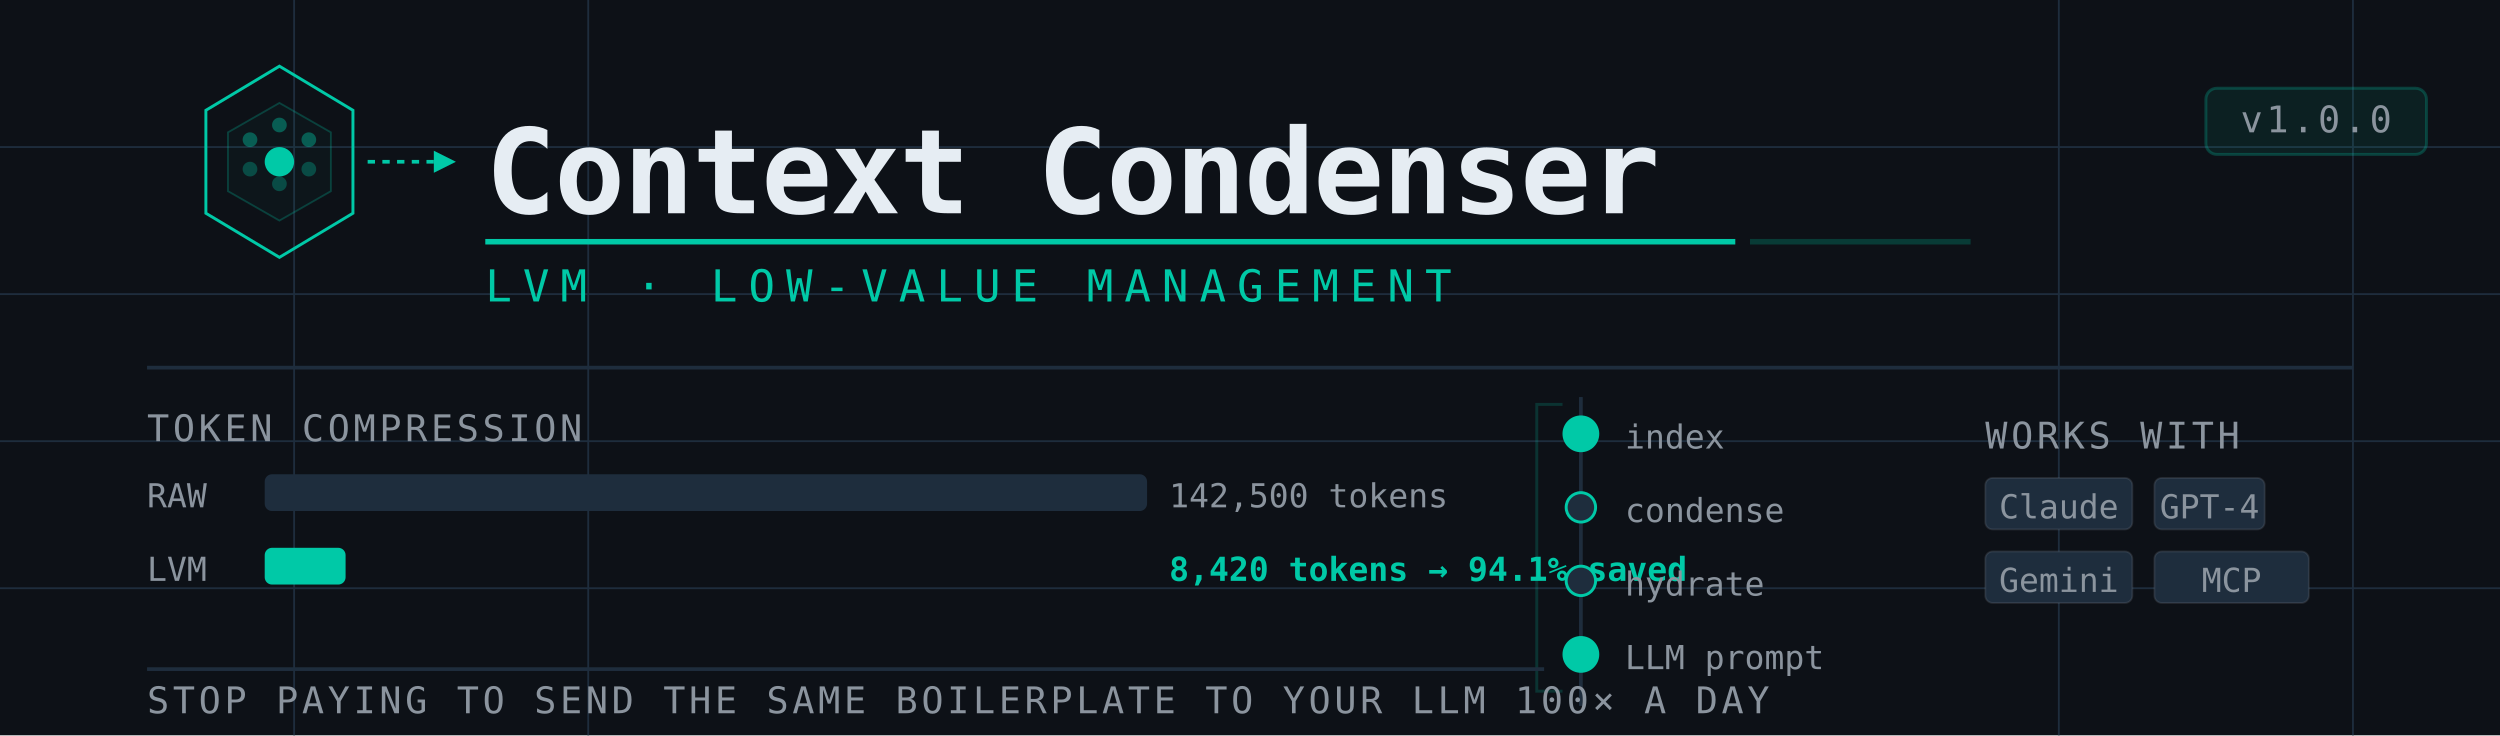
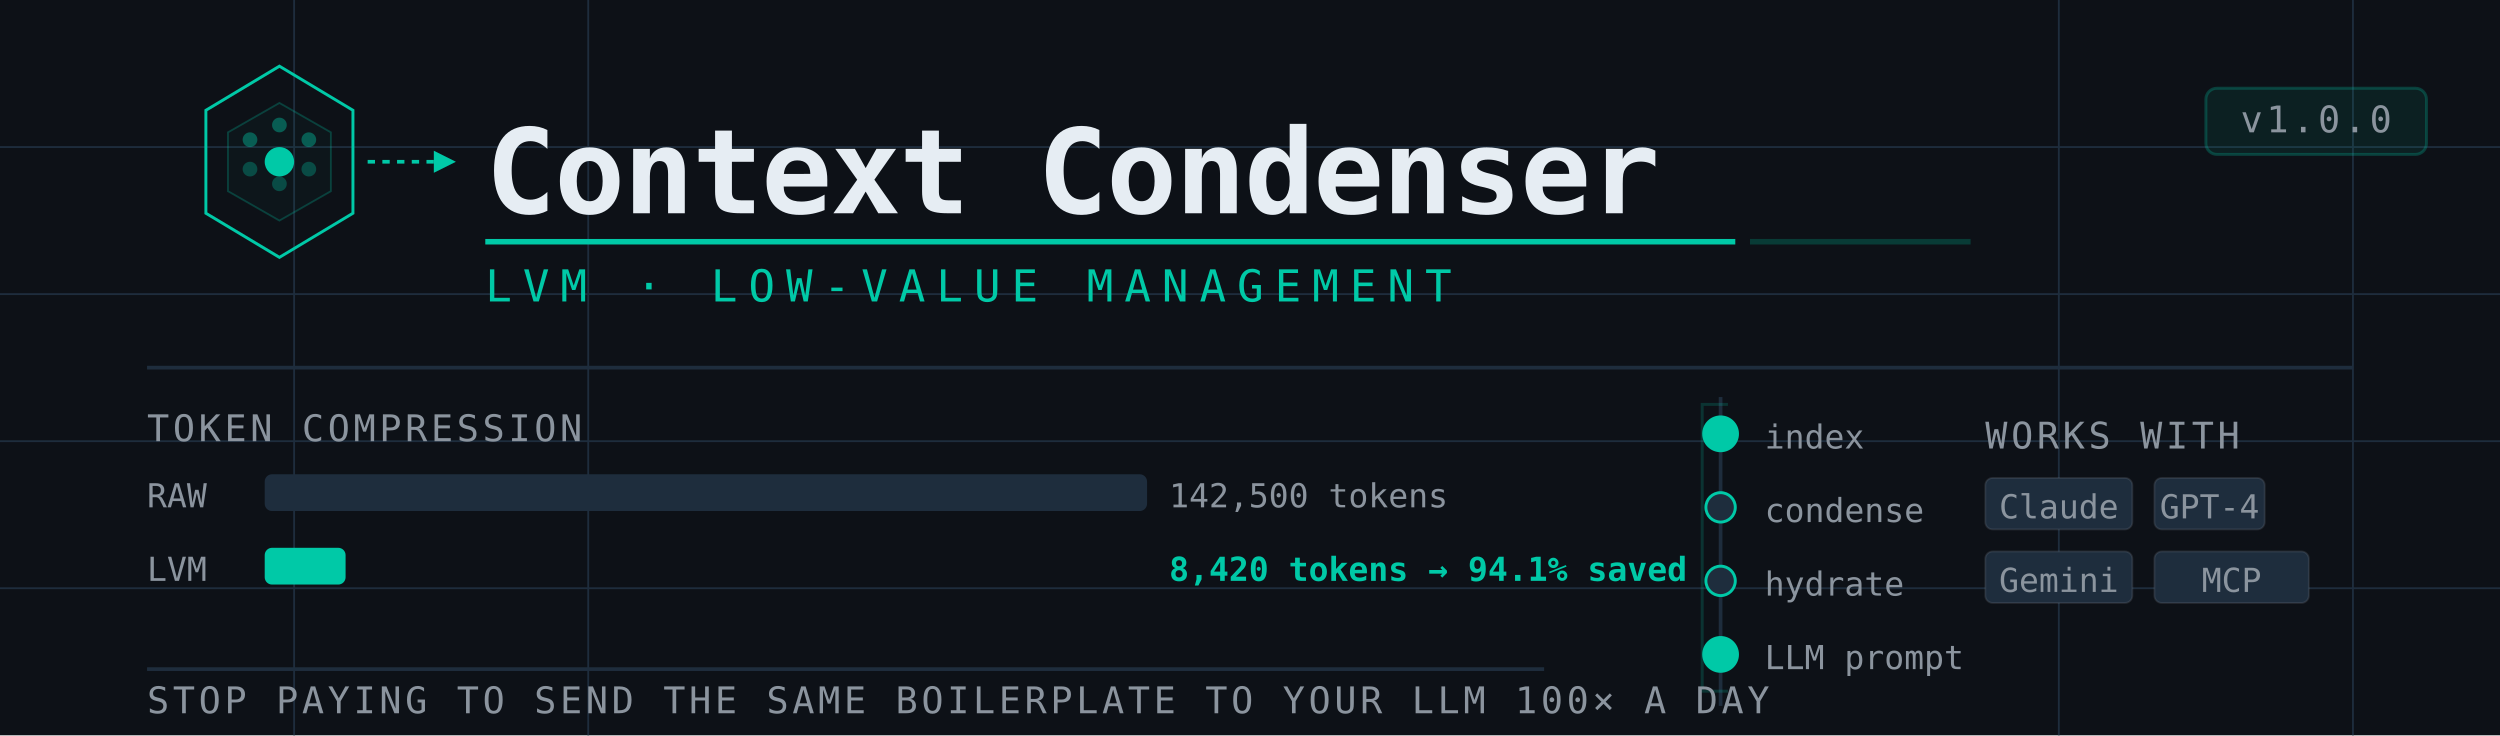
<svg xmlns="http://www.w3.org/2000/svg" width="100%" viewBox="0 0 680 200" role="img">
  <style>
    .banner-bg { fill: #0d1117; }
    .grid-line { stroke: #1e2d3d; stroke-width: 0.5; fill: none; }
    .accent { fill: #00c9a7; }
    .accent-dim { fill: #007a65; }
    .crystal { fill: none; stroke: #00c9a7; stroke-width: 0.8; }
    .crystal-inner { fill: #00c9a708; stroke: #00c9a740; stroke-width: 0.5; }
    .dot { fill: #00c9a7; }
    .label-main { font-family: 'JetBrains Mono', 'Fira Mono', monospace; font-size: 32px; font-weight: 700; fill: #e6edf3; letter-spacing: -0.5px; }
    .label-sub  { font-family: 'JetBrains Mono', 'Fira Mono', monospace; font-size: 12px; font-weight: 400; fill: #00c9a7; letter-spacing: 3px; }
    .label-tag  { font-family: 'JetBrains Mono', 'Fira Mono', monospace; font-size: 10px; font-weight: 400; fill: #8b949e; letter-spacing: 1px; }
    .bar-raw    { fill: #1e2d3d; }
    .bar-lvm    { fill: #00c9a7; }
    .bar-label  { font-family: 'JetBrains Mono', 'Fira Mono', monospace; font-size: 9px; fill: #8b949e; }
    .bar-pct    { font-family: 'JetBrains Mono', 'Fira Mono', monospace; font-size: 9px; fill: #00c9a7; font-weight: 700; }
    .divider    { stroke: #1e2d3d; stroke-width: 1; }
    .pipe-line  { stroke: #1e2d3d; stroke-width: 1; fill: none; }
    .pipe-dot   { fill: #1e2d3d; stroke: #00c9a7; stroke-width: 0.8; }
    .pipe-dot-active { fill: #00c9a7; }
    .bracket    { stroke: #00c9a730; stroke-width: 0.8; fill: none; }
  </style>
  <rect width="680" height="200" class="banner-bg" />
  <g class="grid-line">
    <line x1="0" y1="40" x2="680" y2="40" />
    <line x1="0" y1="80" x2="680" y2="80" />
    <line x1="0" y1="120" x2="680" y2="120" />
    <line x1="0" y1="160" x2="680" y2="160" />
    <line x1="80" y1="0" x2="80" y2="200" />
    <line x1="160" y1="0" x2="160" y2="200" />
    <line x1="560" y1="0" x2="560" y2="200" />
    <line x1="640" y1="0" x2="640" y2="200" />
  </g>
  <polygon points="56,30 76,18 96,30 96,58 76,70 56,58" class="crystal" />
  <polygon points="62,36 76,28 90,36 90,52 76,60 62,52" class="crystal-inner" />
  <circle cx="68" cy="38" r="2" class="dot" opacity="0.4" />
  <circle cx="76" cy="34" r="2" class="dot" opacity="0.4" />
  <circle cx="84" cy="38" r="2" class="dot" opacity="0.4" />
  <circle cx="68" cy="46" r="2" class="dot" opacity="0.3" />
  <circle cx="76" cy="50" r="2" class="dot" opacity="0.3" />
  <circle cx="84" cy="46" r="2" class="dot" opacity="0.3" />
  <circle cx="76" cy="44" r="4" class="accent" />
  <line x1="100" y1="44" x2="118" y2="44" stroke="#00c9a7" stroke-width="1" stroke-dasharray="2,2" />
  <polygon points="118,41 124,44 118,47" fill="#00c9a7" />
  <text x="132" y="58" class="label-main">Context Condenser</text>
  <rect x="132" y="65" width="340" height="1.5" class="accent" />
  <rect x="476" y="65" width="60" height="1.5" class="accent-dim" opacity="0.4" />
  <text x="132" y="82" class="label-sub">LVM · LOW-VALUE MANAGEMENT</text>
  <rect x="600" y="24" width="60" height="18" rx="3" fill="#00c9a715" stroke="#00c9a740" stroke-width="0.8" />
  <text x="630" y="36" class="label-tag" text-anchor="middle">v1.0.0</text>
  <line x1="40" y1="100" x2="640" y2="100" class="divider" />
  <text x="40" y="120" class="label-tag">TOKEN COMPRESSION</text>
  <text x="40" y="138" class="bar-label">RAW</text>
  <rect x="72" y="129" width="240" height="10" rx="2" class="bar-raw" />
  <text x="318" y="138" class="bar-label">142,500 tokens</text>
  <text x="40" y="158" class="bar-label">LVM</text>
  <rect x="72" y="149" width="22" height="10" rx="2" class="bar-lvm" />
-   <text x="318" y="158" class="bar-pct">8,420 tokens  →  94.1% saved</text>
-   <line x1="430" y1="108" x2="430" y2="192" class="pipe-line" />
-   <circle cx="430" cy="118" r="5" class="pipe-dot-active" />
-   <circle cx="430" cy="138" r="4" class="pipe-dot" />
-   <circle cx="430" cy="158" r="4" class="pipe-dot" />
-   <circle cx="430" cy="178" r="5" class="pipe-dot-active" />
-   <text x="442" y="122" class="bar-label">index</text>
-   <text x="442" y="142" class="bar-label">condense</text>
-   <text x="442" y="162" class="bar-label">hydrate</text>
-   <text x="442" y="182" class="bar-label">LLM prompt</text>
-   <path d="M425,110 L418,110 L418,188 L425,188" class="bracket" />
+   <text x="318" y="158" class="bar-pct">8,420 tokens → 94.1% saved</text>
+   <line x1="468" y1="108" x2="468" y2="192" class="pipe-line" />
+   <circle cx="468" cy="118" r="5" class="pipe-dot-active" />
+   <circle cx="468" cy="138" r="4" class="pipe-dot" />
+   <circle cx="468" cy="158" r="4" class="pipe-dot" />
+   <circle cx="468" cy="178" r="5" class="pipe-dot-active" />
+   <text x="480" y="122" class="bar-label">index</text>
+   <text x="480" y="142" class="bar-label">condense</text>
+   <text x="480" y="162" class="bar-label">hydrate</text>
+   <text x="480" y="182" class="bar-label">LLM prompt</text>
+   <path d="M470,110 L463,110 L463,188 L470,188" class="bracket" />
  <text x="540" y="122" class="label-tag" text-anchor="start">WORKS WITH</text>
  <rect x="540" y="130" width="40" height="14" rx="2" fill="#1e2d3d" stroke="#8b949e30" stroke-width="0.5" />
  <text x="560" y="141" class="bar-label" text-anchor="middle">Claude</text>
  <rect x="586" y="130" width="30" height="14" rx="2" fill="#1e2d3d" stroke="#8b949e30" stroke-width="0.5" />
  <text x="601" y="141" class="bar-label" text-anchor="middle">GPT-4</text>
  <rect x="540" y="150" width="40" height="14" rx="2" fill="#1e2d3d" stroke="#8b949e30" stroke-width="0.5" />
  <text x="560" y="161" class="bar-label" text-anchor="middle">Gemini</text>
  <rect x="586" y="150" width="42" height="14" rx="2" fill="#1e2d3d" stroke="#8b949e30" stroke-width="0.5" />
  <text x="607" y="161" class="bar-label" text-anchor="middle">MCP</text>
  <line x1="40" y1="182" x2="420" y2="182" class="divider" />
  <text x="40" y="194" class="label-tag">STOP PAYING TO SEND THE SAME BOILERPLATE TO YOUR LLM 100× A DAY</text>
</svg>
